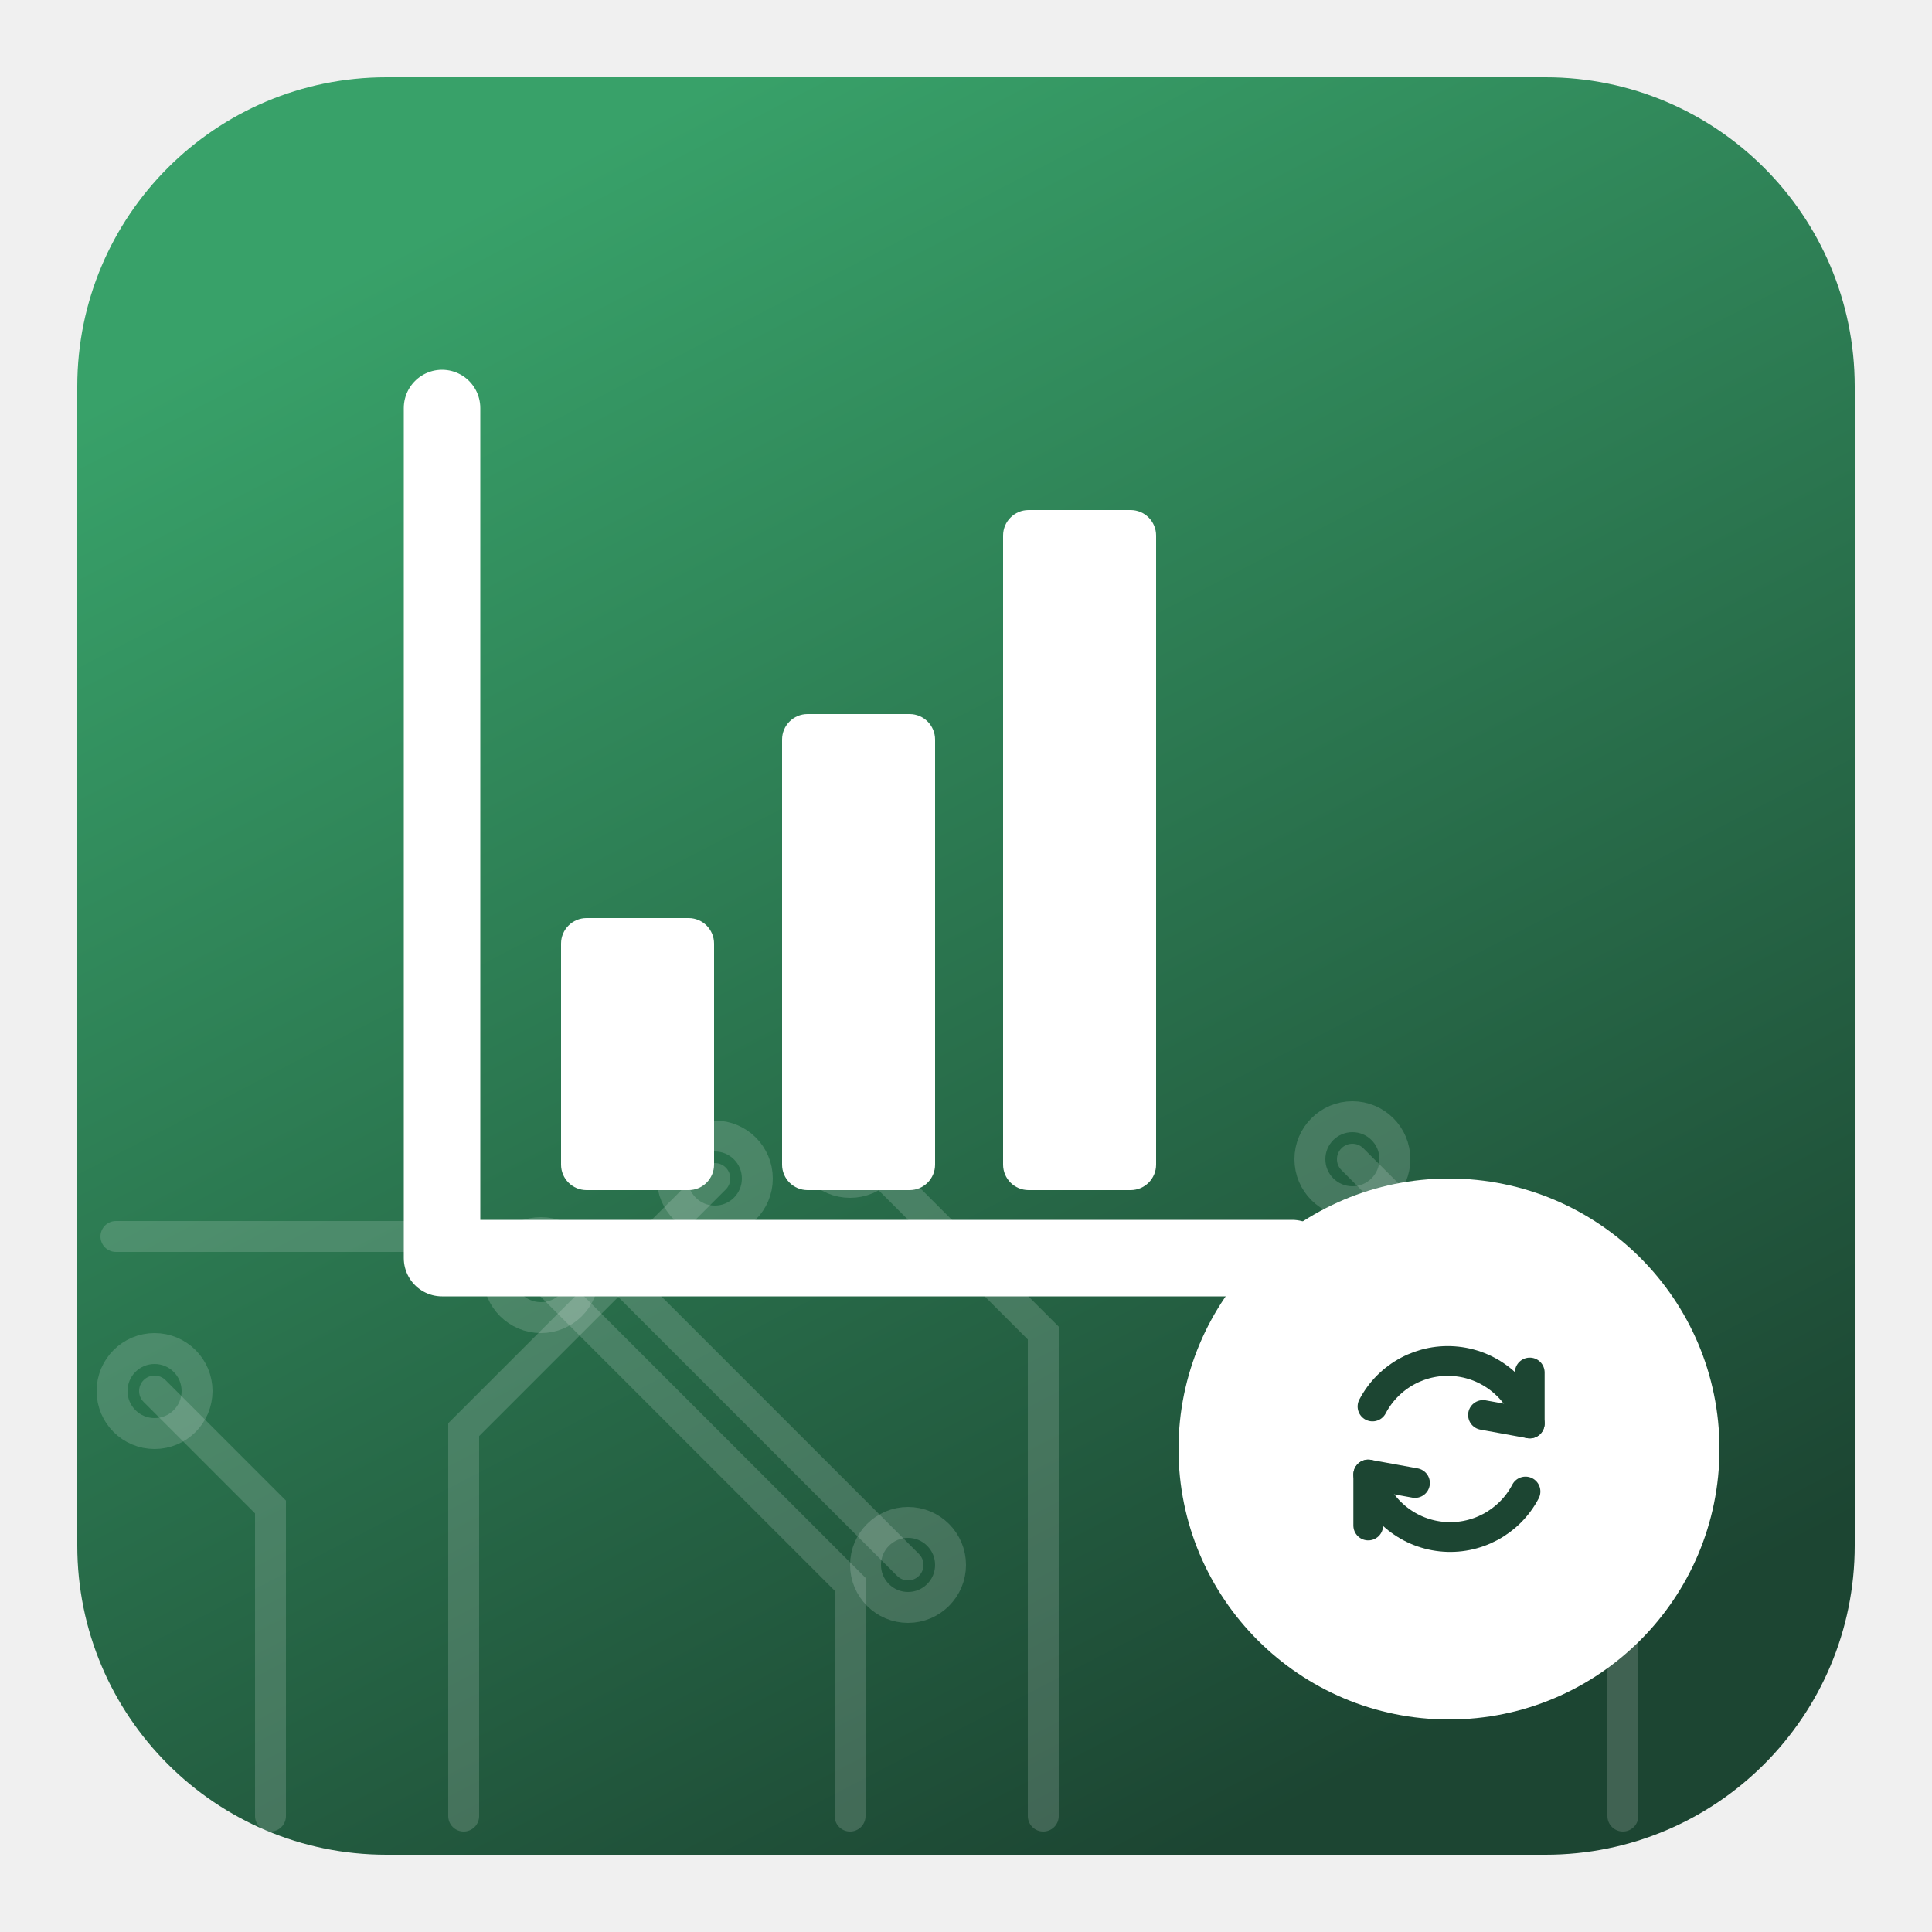
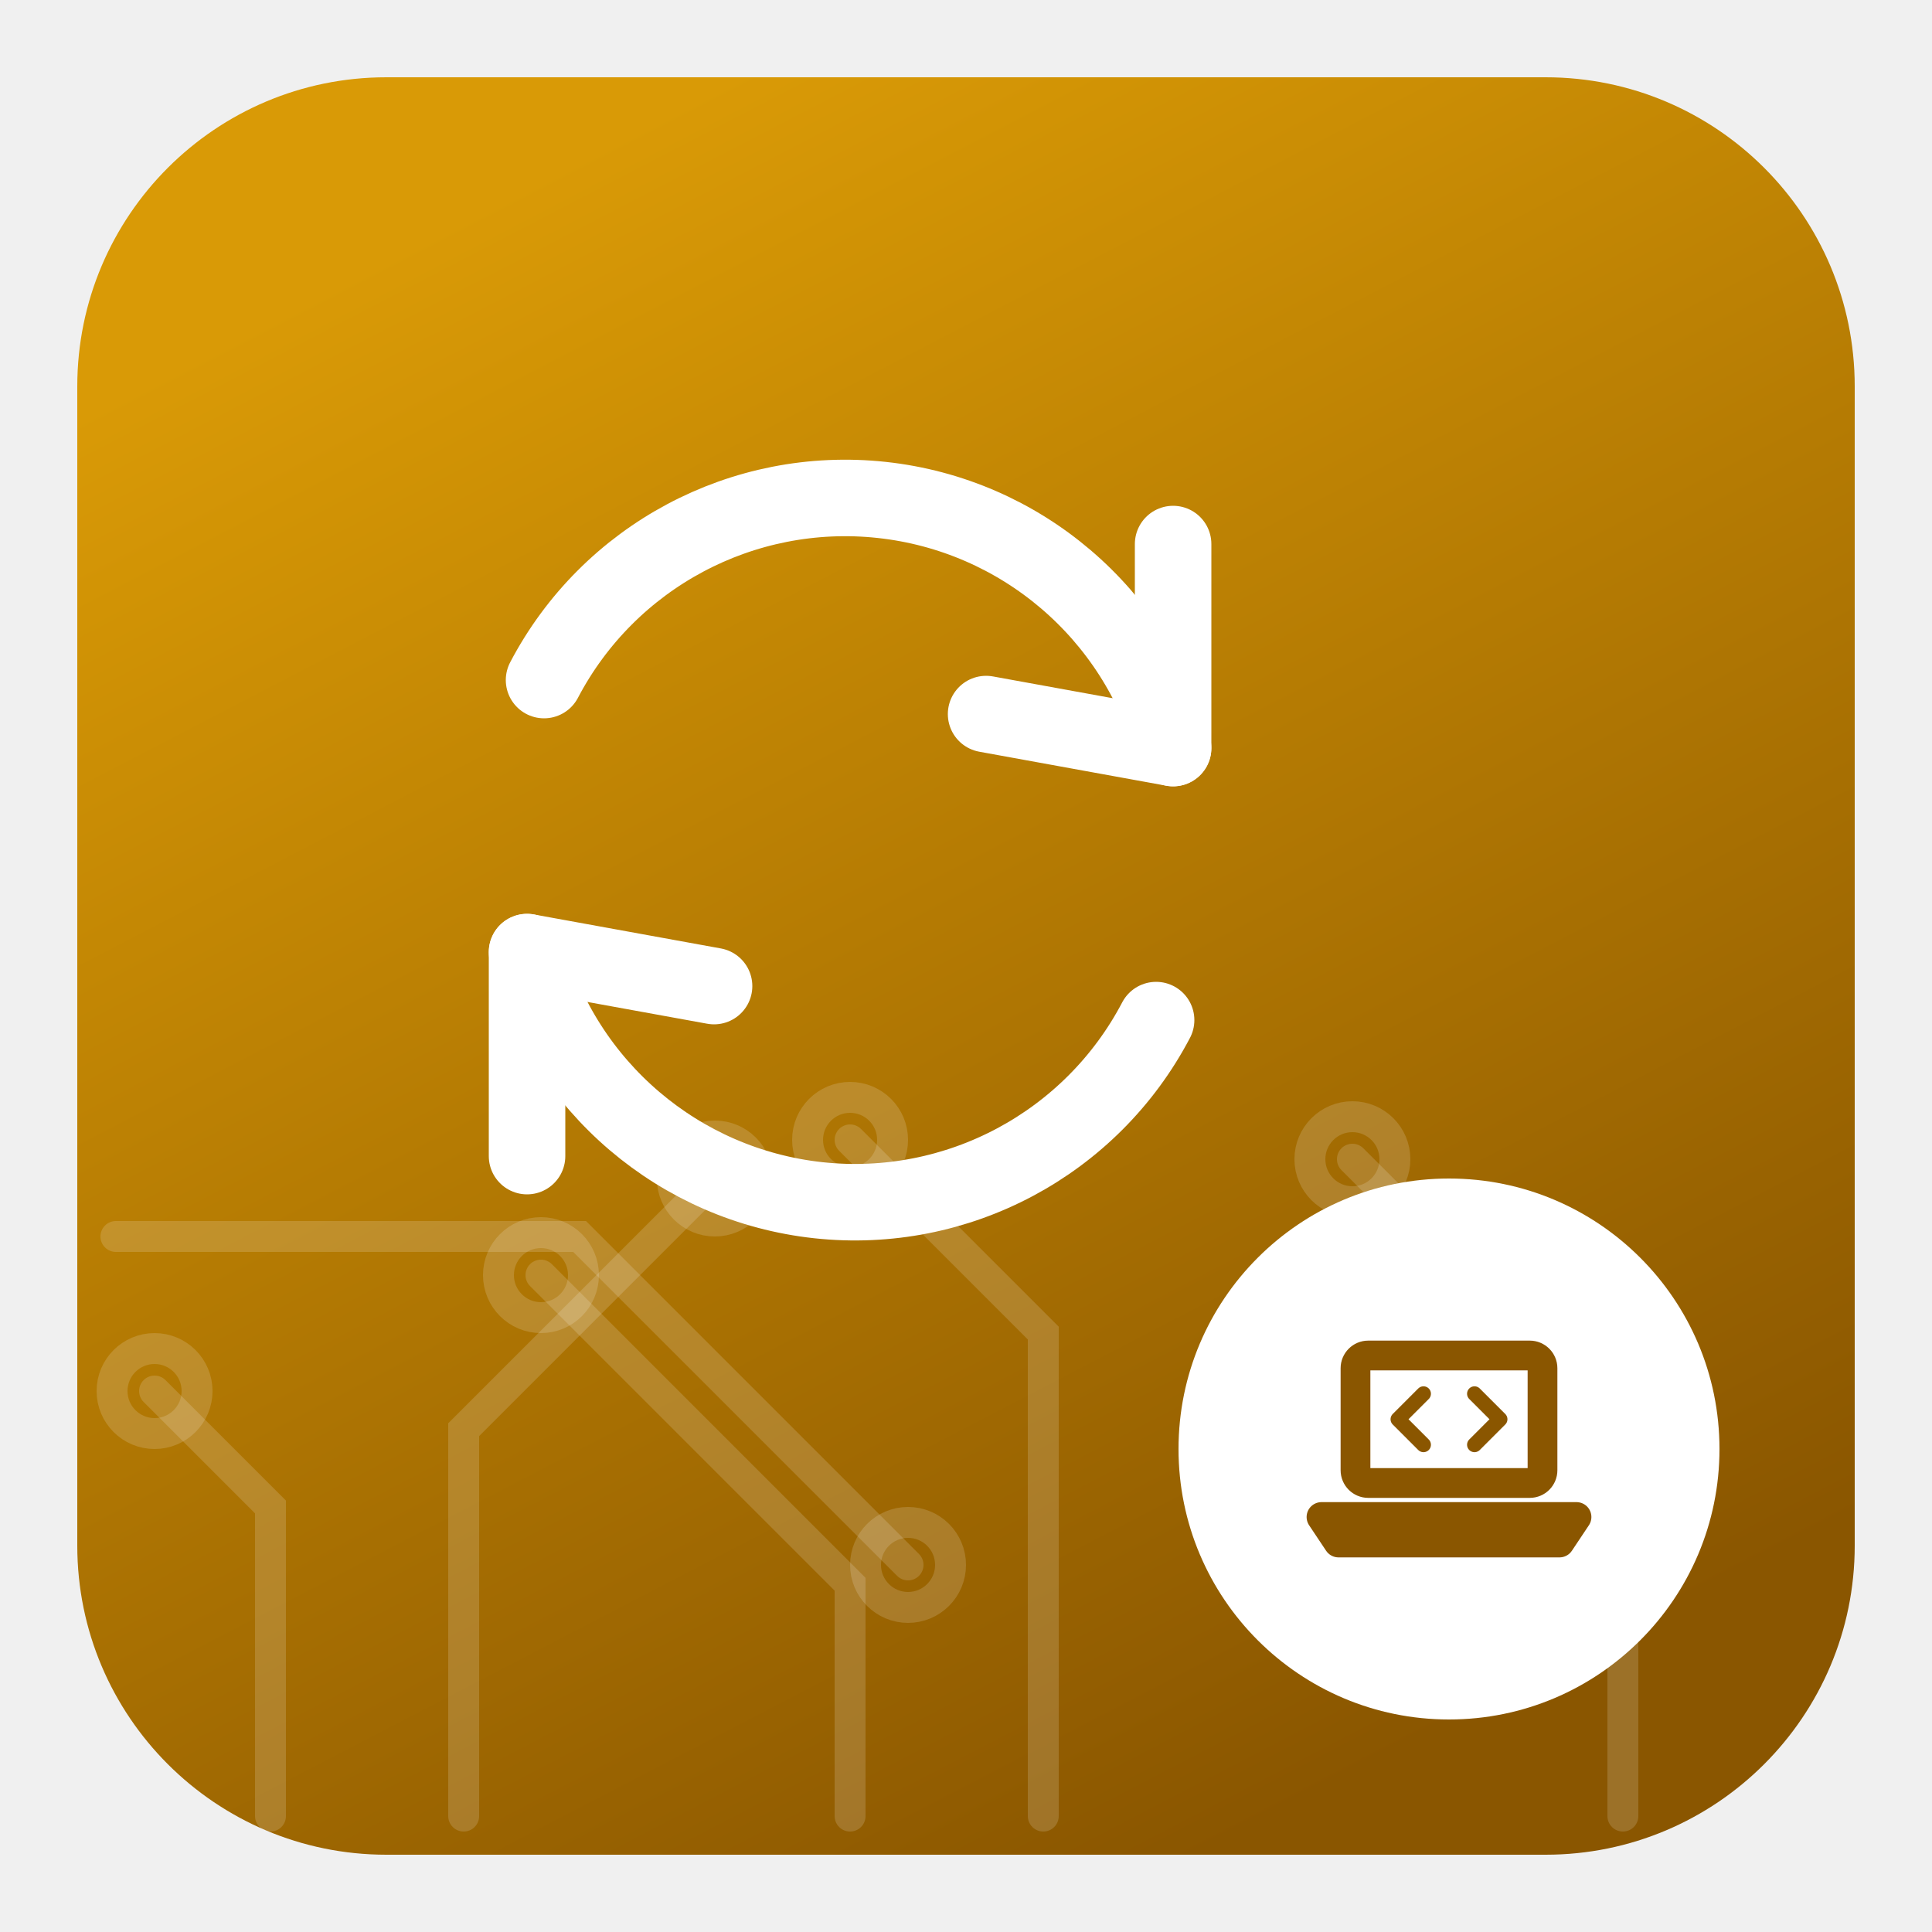
<svg xmlns="http://www.w3.org/2000/svg" viewBox="0 0 100 100" role="img">
  <defs>
    <linearGradient id="gf23748ec" gradientTransform="rotate(62 .5 .5)">
-       <stop offset="0" stop-color="#38a169" />
-       <stop offset="1" stop-color="#1c4532" />
+       <stop offset="0" stop-color="#d99a06" />
+       <stop offset="1" stop-color="#8a5600" />
    </linearGradient>
    <style>.F{fill:currentColor;stroke:none}</style>
  </defs>
  <rect x="4" y="4" width="92" height="92" rx="16" fill="url(#gf23748ec)" />
  <g fill="none" stroke="#fff" stroke-opacity=".16" stroke-width="1.6" stroke-linecap="round">
    <polyline points="84,94 84,74 70,60" />
    <circle cx="70" cy="60" r="2.2" />
    <polyline points="54,94 54,69 44,59" />
    <circle cx="44" cy="59" r="2.2" />
    <polyline points="24,94 24,74 37,61" />
    <circle cx="37" cy="61" r="2.2" />
    <polyline points="6,64 30,64 47,81" />
    <circle cx="47" cy="81" r="2.2" />
    <polyline points="44,94 44,82 28,66" />
    <circle cx="28" cy="66" r="2.2" />
    <polyline points="14,94 14,78 8,72" />
    <circle cx="8" cy="72" r="2.2" />
  </g>
  <g fill="none" stroke="#fff" color="#fff" stroke-width="4.5" stroke-linecap="round" stroke-linejoin="round">
    <g transform="translate(44 44) scale(0.88) translate(-50 -50)">
-       <polyline points="26,24 26,74 76,74" />
-       <rect class="F" x="33" y="54" width="9" height="16" rx="1.5" />
-       <rect class="F" x="46" y="42" width="9" height="28" rx="1.5" />
-       <rect class="F" x="59" y="30" width="9" height="40" rx="1.5" />
-     </g>
-   </g>
-   <g fill="none" color="#1c4532" stroke-linecap="round" stroke-linejoin="round">
-     <circle cx="75" cy="75" r="14" fill="#fff" />
-     <g stroke="#1c4532" stroke-width="7" transform="translate(75 75) scale(0.22) translate(-50 -50)">
      <path d="M69,44 A20,20 0 0 0 32,40" />
      <polyline points="69,32 69,44 58,42" />
      <path d="M31,56 A20,20 0 0 0 68,60" />
      <polyline points="31,68 31,56 42,58" />
    </g>
  </g>
+   <g fill="none" color="#8a5600" stroke-linecap="round" stroke-linejoin="round">
+     <circle cx="75" cy="75" r="14" fill="#fff" />
+     <g stroke="#8a5600" stroke-width="7" transform="translate(75 75) scale(0.22) translate(-50 -50)">
+       <rect x="28" y="28" width="44" height="30" rx="3" />
+       <path d="M20,66 H80 L76,72 H24 Z" />
+       <g stroke-width="3.5">
+         <polyline points="44,37 38,43 44,49" />
+         <polyline points="56,37 62,43 56,49" />
+       </g>
+     </g>
+   </g>
</svg>
